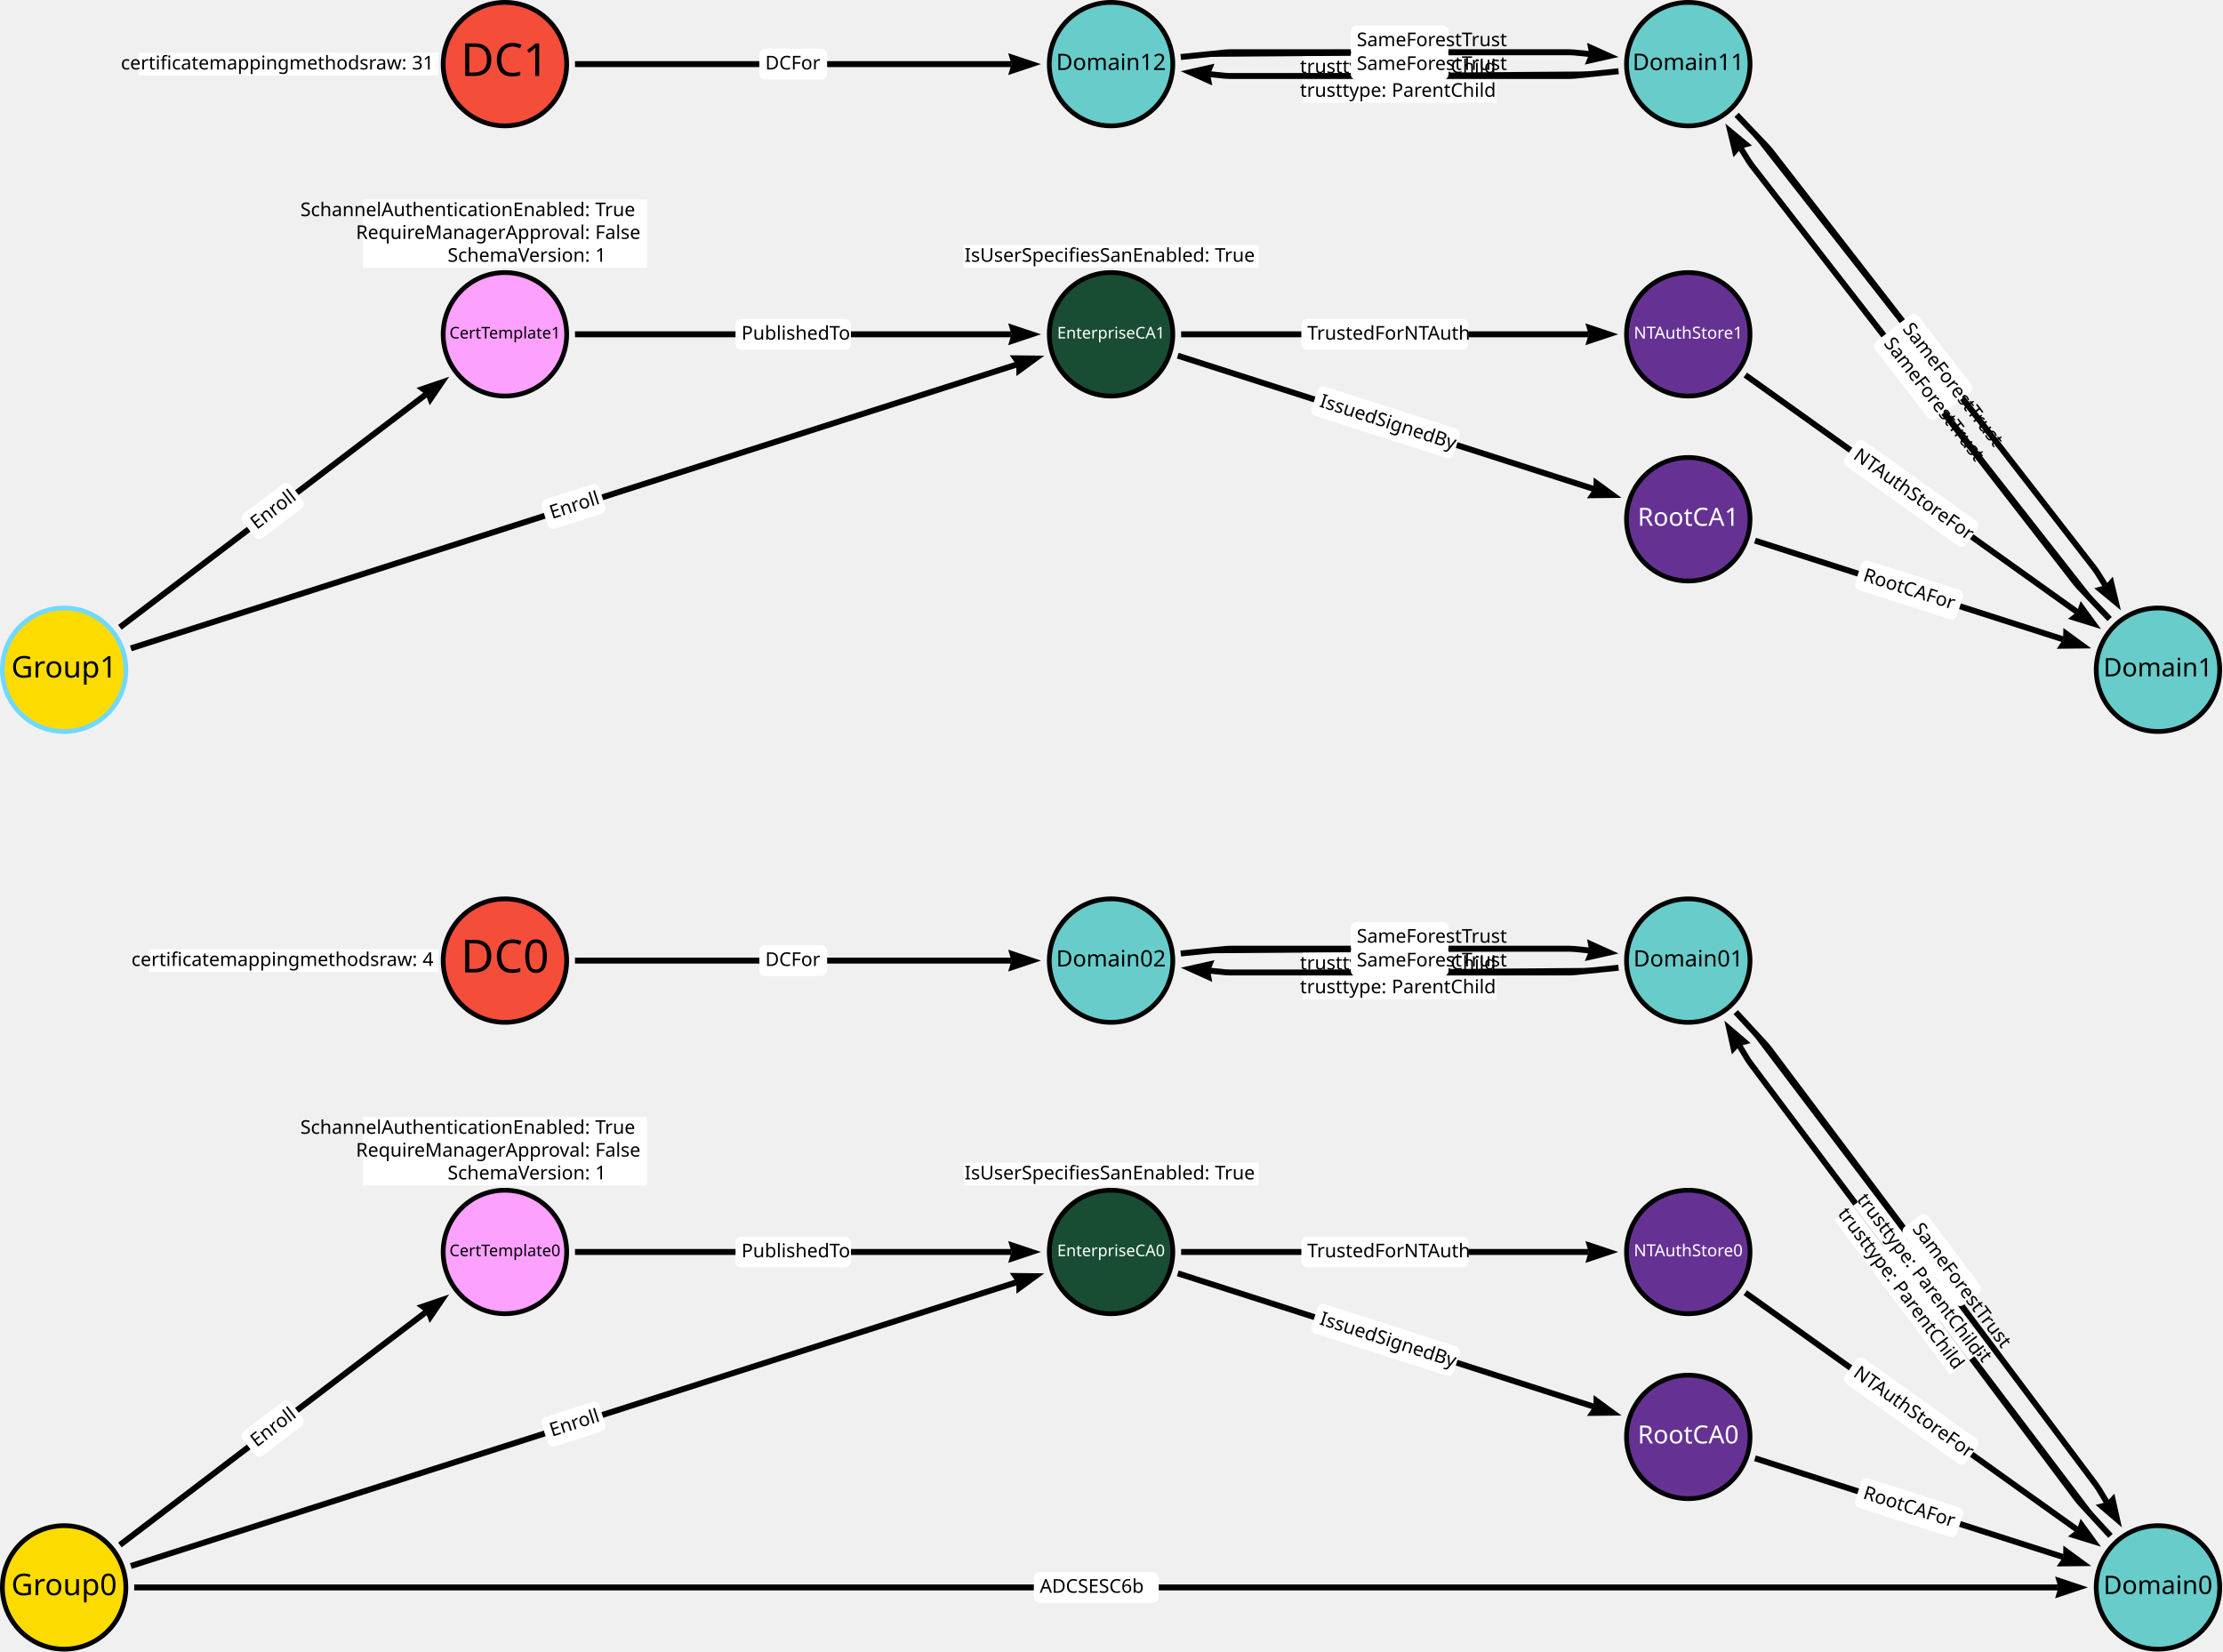
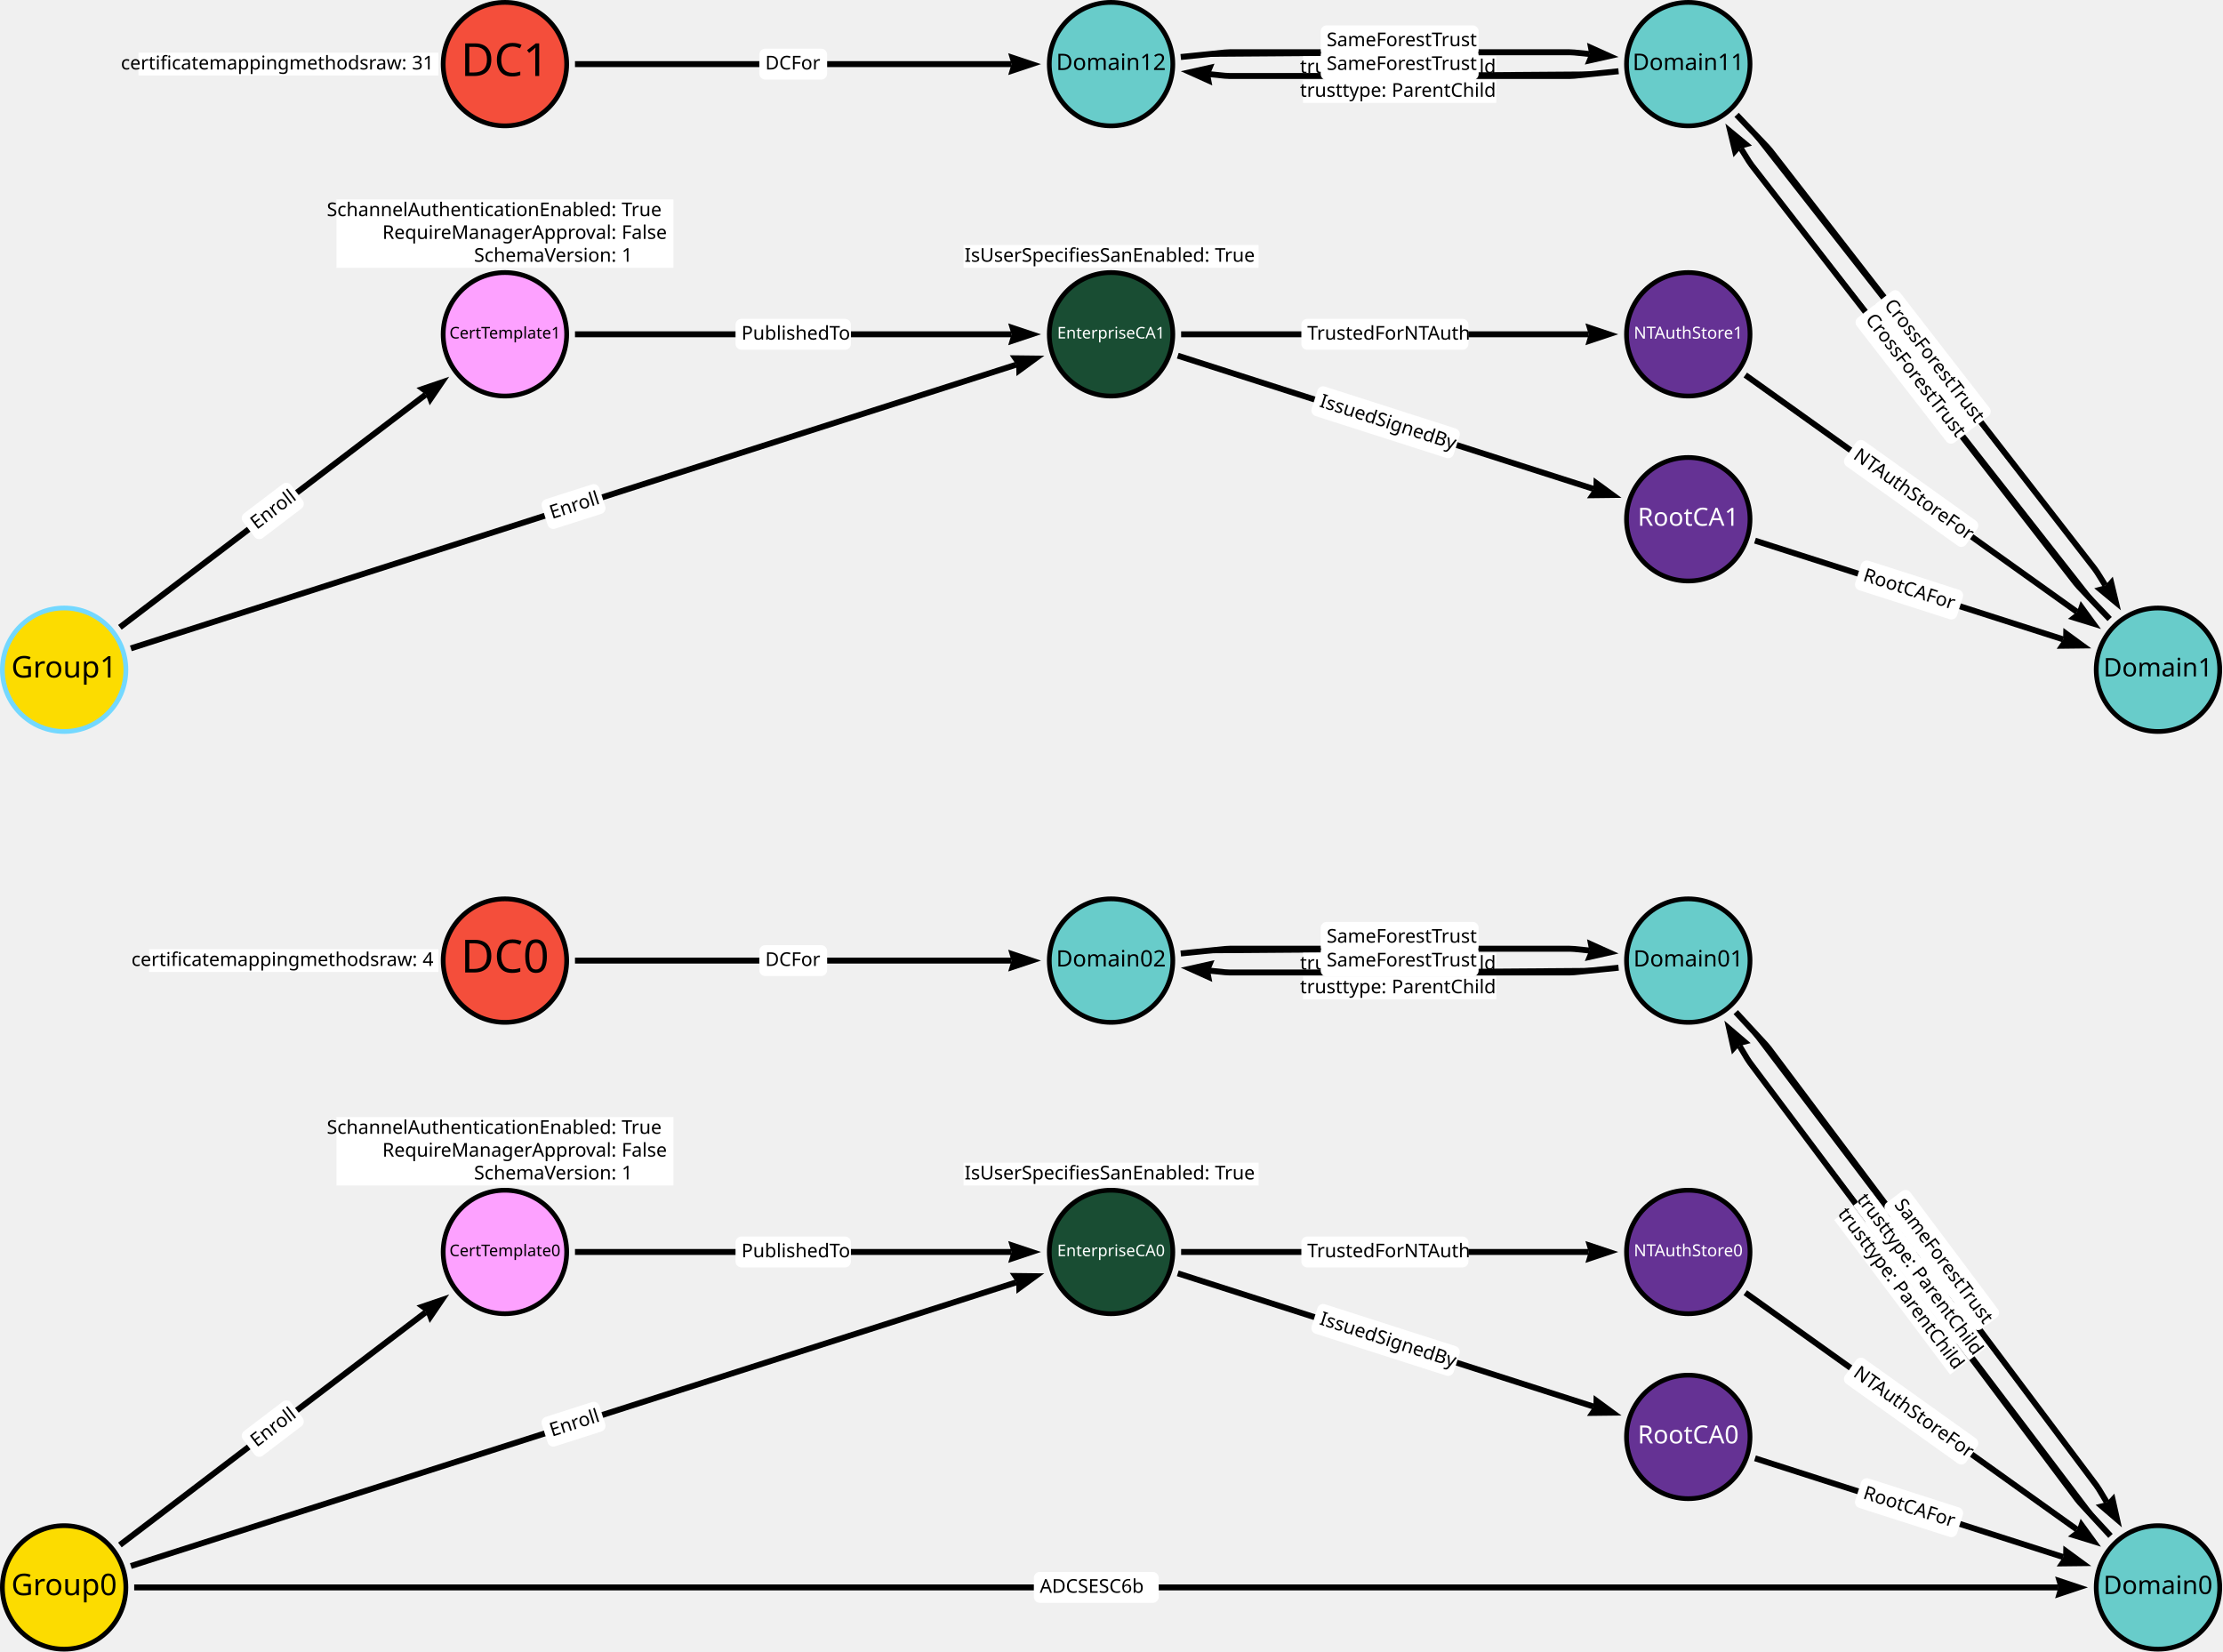
<svg xmlns="http://www.w3.org/2000/svg" width="1872" height="1391" viewBox="0 0 1872 1391">
  <defs>
    <style type="text/css" />
  </defs>
-   <g transform="translate(812.9037 -312.7982) scale(1)">
-     <g class="relationship">
-       <g transform="translate(608.7977 1522.927) rotate(17.76733)" stroke-width="5" stroke="#000000">
+   <g transform="translate(-21 4) scale(1)">
+     <g class="relationship">
+       <g transform="translate(1442.701 1206.128) rotate(17.76733)" stroke-width="5" stroke="#000000">
        <path d="M 59 0 L 331.5 0" />
        <polygon points="-24.862,0 -27.625,9.208 0,0 -27.625,-9.208" fill="#000000" transform="translate(356.362 0) rotate(0)" stroke="none" />
      </g>
-       <g transform="translate(794.7349 1582.507) rotate(17.76733) translate(0 -13)">
+       <g transform="translate(1628.639 1265.709) rotate(17.76733) translate(0 -13)">
        <g transform="translate(0 0)">
          <g transform="translate(-45.01172 0)" fill="#ffffff" stroke="#000000" stroke-width="0">
            <rect x="0" y="0" width="90.023" height="26" rx="5" ry="5" stroke="none" />
            <text xml:space="preserve" x="5" y="17.5" stroke="none" text-anchor="left" font-family="sans-serif" font-size="16" font-weight="normal" fill="#000000">RootCAFor</text>
          </g>
        </g>
      </g>
    </g>
    <g class="relationship">
-       <g transform="translate(608.7977 1367.17) rotate(35.53466)" stroke-width="5" stroke="#000000">
+       <g transform="translate(1442.701 1050.372) rotate(35.53466)" stroke-width="5" stroke="#000000">
        <path d="M 59 0 L 402.213 0" />
        <polygon points="-24.862,0 -27.625,9.208 0,0 -27.625,-9.208" fill="#000000" transform="translate(427.0754 0) rotate(0)" stroke="none" />
      </g>
-       <g transform="translate(796.4571 1501.198) rotate(35.53466) translate(0 -13)">
+       <g transform="translate(1630.361 1184.4) rotate(35.53466) translate(0 -13)">
        <g transform="translate(0 0)">
          <g transform="translate(-62.64844 0)" fill="#ffffff" stroke="#000000" stroke-width="0">
            <rect x="0" y="0" width="125.297" height="26" rx="5" ry="5" stroke="none" />
            <text xml:space="preserve" x="5" y="17.5" stroke="none" text-anchor="left" font-family="sans-serif" font-size="16" font-weight="normal" fill="#000000">NTAuthStoreFor</text>
          </g>
        </g>
      </g>
    </g>
    <g class="relationship">
-       <g transform="translate(-387.6982 1367.17) rotate(0)" stroke-width="5" stroke="#000000">
+       <g transform="translate(446.2054 1050.372) rotate(0)" stroke-width="5" stroke="#000000">
        <path d="M 59 0 L 426.558 0" />
        <polygon points="-24.862,0 -27.625,9.208 0,0 -27.625,-9.208" fill="#000000" transform="translate(451.4206 0) rotate(0)" stroke="none" />
      </g>
-       <g transform="translate(-144.919 1367.17) rotate(0) translate(0 -13)">
+       <g transform="translate(688.9847 1050.372) rotate(0) translate(0 -13)">
        <g transform="translate(0 0)">
          <g transform="translate(-48.58594 0)" fill="#ffffff" stroke="#000000" stroke-width="0">
            <rect x="0" y="0" width="97.172" height="26" rx="5" ry="5" stroke="none" />
            <text xml:space="preserve" x="5" y="17.5" stroke="none" text-anchor="left" font-family="sans-serif" font-size="16" font-weight="normal" fill="#000000">PublishedTo</text>
          </g>
        </g>
      </g>
    </g>
    <g class="relationship">
-       <g transform="translate(122.7224 1367.17) rotate(17.76733)" stroke-width="5" stroke="#000000">
+       <g transform="translate(956.6261 1050.372) rotate(17.76733)" stroke-width="5" stroke="#000000">
        <path d="M 59 0 L 426.558 0" />
        <polygon points="-24.862,0 -27.625,9.208 0,0 -27.625,-9.208" fill="#000000" transform="translate(451.4206 0) rotate(0)" stroke="none" />
      </g>
-       <g transform="translate(353.9219 1441.255) rotate(17.76733) translate(0 -13)">
+       <g transform="translate(1187.826 1124.457) rotate(17.76733) translate(0 -13)">
        <g transform="translate(0 0)">
          <g transform="translate(-62.81641 0)" fill="#ffffff" stroke="#000000" stroke-width="0">
            <rect x="0" y="0" width="125.633" height="26" rx="5" ry="5" stroke="none" />
            <text xml:space="preserve" x="5" y="17.5" stroke="none" text-anchor="left" font-family="sans-serif" font-size="16" font-weight="normal" fill="#000000">IssuedSignedBy</text>
          </g>
        </g>
      </g>
    </g>
    <g class="relationship">
-       <g transform="translate(122.7224 1367.17) rotate(0)" stroke-width="5" stroke="#000000">
+       <g transform="translate(956.6261 1050.372) rotate(0)" stroke-width="5" stroke="#000000">
        <path d="M 59 0 L 402.213 0" />
        <polygon points="-24.862,0 -27.625,9.208 0,0 -27.625,-9.208" fill="#000000" transform="translate(427.0754 0) rotate(0)" stroke="none" />
      </g>
-       <g transform="translate(353.329 1367.17) rotate(0) translate(0 -13)">
+       <g transform="translate(1187.233 1050.372) rotate(0) translate(0 -13)">
        <g transform="translate(0 0)">
          <g transform="translate(-70.35156 0)" fill="#ffffff" stroke="#000000" stroke-width="0">
            <rect x="0" y="0" width="140.703" height="26" rx="5" ry="5" stroke="none" />
            <text xml:space="preserve" x="5" y="17.5" stroke="none" text-anchor="left" font-family="sans-serif" font-size="16" font-weight="normal" fill="#000000">TrustedForNTAuth</text>
          </g>
        </g>
      </g>
    </g>
    <g class="relationship">
-       <g transform="translate(-758.9037 1649.675) rotate(-17.76733)" stroke-width="5" stroke="#000000">
+       <g transform="translate(75 1332.877) rotate(-17.76733)" stroke-width="5" stroke="#000000">
        <path d="M 59 0 L 841.92 0" />
        <polygon points="-24.862,0 -27.625,9.208 0,0 -27.625,-9.208" fill="#000000" transform="translate(866.7826 0) rotate(0)" stroke="none" />
      </g>
-       <g transform="translate(-329.9288 1512.216) rotate(-17.76733) translate(0 -13)">
+       <g transform="translate(503.9749 1195.418) rotate(-17.76733) translate(0 -13)">
        <g transform="translate(0 0)">
          <g transform="translate(-25.45312 0)" fill="#ffffff" stroke="#000000" stroke-width="0">
            <rect x="0" y="0" width="50.906" height="26" rx="5" ry="5" stroke="none" />
            <text xml:space="preserve" x="5" y="17.5" stroke="none" text-anchor="left" font-family="sans-serif" font-size="16" font-weight="normal" fill="#000000">Enroll</text>
          </g>
        </g>
      </g>
    </g>
    <g class="relationship">
-       <g transform="translate(-758.9037 1649.675) rotate(-37.27283)" stroke-width="5" stroke="#000000">
+       <g transform="translate(75 1332.877) rotate(-37.27283)" stroke-width="5" stroke="#000000">
        <path d="M 59 0 L 382.617 0" />
        <polygon points="-24.862,0 -27.625,9.208 0,0 -27.625,-9.208" fill="#000000" transform="translate(407.4787 0) rotate(0)" stroke="none" />
      </g>
-       <g transform="translate(-583.1931 1515.951) rotate(-37.27283) translate(0 -13)">
+       <g transform="translate(250.7106 1199.153) rotate(-37.27283) translate(0 -13)">
        <g transform="translate(0 0)">
          <g transform="translate(-25.45312 0)" fill="#ffffff" stroke="#000000" stroke-width="0">
            <rect x="0" y="0" width="50.906" height="26" rx="5" ry="5" stroke="none" />
            <text xml:space="preserve" x="5" y="17.5" stroke="none" text-anchor="left" font-family="sans-serif" font-size="16" font-weight="normal" fill="#000000">Enroll</text>
          </g>
        </g>
      </g>
    </g>
    <g class="relationship">
-       <g transform="translate(608.7977 750.0905) rotate(17.76733)" stroke-width="5" stroke="#000000">
+       <g transform="translate(1442.701 433.2922) rotate(17.76733)" stroke-width="5" stroke="#000000">
        <path d="M 59 0 L 331.5 0" />
        <polygon points="-24.862,0 -27.625,9.208 0,0 -27.625,-9.208" fill="#000000" transform="translate(356.362 0) rotate(0)" stroke="none" />
      </g>
-       <g transform="translate(794.7349 809.6715) rotate(17.76733) translate(0 -13)">
+       <g transform="translate(1628.639 492.8732) rotate(17.76733) translate(0 -13)">
        <g transform="translate(0 0)">
          <g transform="translate(-45.01172 0)" fill="#ffffff" stroke="#000000" stroke-width="0">
            <rect x="0" y="0" width="90.023" height="26" rx="5" ry="5" stroke="none" />
            <text xml:space="preserve" x="5" y="17.5" stroke="none" text-anchor="left" font-family="sans-serif" font-size="16" font-weight="normal" fill="#000000">RootCAFor</text>
          </g>
        </g>
      </g>
    </g>
    <g class="relationship">
-       <g transform="translate(608.7977 594.3345) rotate(35.53466)" stroke-width="5" stroke="#000000">
+       <g transform="translate(1442.701 277.5362) rotate(35.53466)" stroke-width="5" stroke="#000000">
        <path d="M 59 0 L 402.213 0" />
        <polygon points="-24.862,0 -27.625,9.208 0,0 -27.625,-9.208" fill="#000000" transform="translate(427.0754 0) rotate(0)" stroke="none" />
      </g>
-       <g transform="translate(796.4571 728.3619) rotate(35.53466) translate(0 -13)">
+       <g transform="translate(1630.361 411.5637) rotate(35.53466) translate(0 -13)">
        <g transform="translate(0 0)">
          <g transform="translate(-62.64844 0)" fill="#ffffff" stroke="#000000" stroke-width="0">
            <rect x="0" y="0" width="125.297" height="26" rx="5" ry="5" stroke="none" />
            <text xml:space="preserve" x="5" y="17.5" stroke="none" text-anchor="left" font-family="sans-serif" font-size="16" font-weight="normal" fill="#000000">NTAuthStoreFor</text>
          </g>
        </g>
      </g>
    </g>
    <g class="relationship">
-       <g transform="translate(-387.6982 594.3345) rotate(0)" stroke-width="5" stroke="#000000">
+       <g transform="translate(446.2054 277.5362) rotate(0)" stroke-width="5" stroke="#000000">
        <path d="M 59 0 L 426.558 0" />
        <polygon points="-24.862,0 -27.625,9.208 0,0 -27.625,-9.208" fill="#000000" transform="translate(451.4206 0) rotate(0)" stroke="none" />
      </g>
-       <g transform="translate(-144.919 594.3345) rotate(0) translate(0 -13)">
+       <g transform="translate(688.9847 277.5362) rotate(0) translate(0 -13)">
        <g transform="translate(0 0)">
          <g transform="translate(-48.58594 0)" fill="#ffffff" stroke="#000000" stroke-width="0">
            <rect x="0" y="0" width="97.172" height="26" rx="5" ry="5" stroke="none" />
            <text xml:space="preserve" x="5" y="17.5" stroke="none" text-anchor="left" font-family="sans-serif" font-size="16" font-weight="normal" fill="#000000">PublishedTo</text>
          </g>
        </g>
      </g>
    </g>
    <g class="relationship">
-       <g transform="translate(122.7224 594.3345) rotate(17.76733)" stroke-width="5" stroke="#000000">
+       <g transform="translate(956.6261 277.5362) rotate(17.76733)" stroke-width="5" stroke="#000000">
        <path d="M 59 0 L 426.558 0" />
        <polygon points="-24.862,0 -27.625,9.208 0,0 -27.625,-9.208" fill="#000000" transform="translate(451.4206 0) rotate(0)" stroke="none" />
      </g>
-       <g transform="translate(353.9219 668.4191) rotate(17.76733) translate(0 -13)">
+       <g transform="translate(1187.826 351.6209) rotate(17.76733) translate(0 -13)">
        <g transform="translate(0 0)">
          <g transform="translate(-62.81641 0)" fill="#ffffff" stroke="#000000" stroke-width="0">
            <rect x="0" y="0" width="125.633" height="26" rx="5" ry="5" stroke="none" />
            <text xml:space="preserve" x="5" y="17.5" stroke="none" text-anchor="left" font-family="sans-serif" font-size="16" font-weight="normal" fill="#000000">IssuedSignedBy</text>
          </g>
        </g>
      </g>
    </g>
    <g class="relationship">
-       <g transform="translate(122.7224 594.3345) rotate(0)" stroke-width="5" stroke="#000000">
+       <g transform="translate(956.6261 277.5362) rotate(0)" stroke-width="5" stroke="#000000">
        <path d="M 59 0 L 402.213 0" />
        <polygon points="-24.862,0 -27.625,9.208 0,0 -27.625,-9.208" fill="#000000" transform="translate(427.0754 0) rotate(0)" stroke="none" />
      </g>
-       <g transform="translate(353.329 594.3345) rotate(0) translate(0 -13)">
+       <g transform="translate(1187.233 277.5362) rotate(0) translate(0 -13)">
        <g transform="translate(0 0)">
          <g transform="translate(-70.35156 0)" fill="#ffffff" stroke="#000000" stroke-width="0">
            <rect x="0" y="0" width="140.703" height="26" rx="5" ry="5" stroke="none" />
            <text xml:space="preserve" x="5" y="17.5" stroke="none" text-anchor="left" font-family="sans-serif" font-size="16" font-weight="normal" fill="#000000">TrustedForNTAuth</text>
          </g>
        </g>
      </g>
    </g>
    <g class="relationship">
-       <g transform="translate(-758.9037 876.8392) rotate(-17.76733)" stroke-width="5" stroke="#000000">
+       <g transform="translate(75 560.0409) rotate(-17.76733)" stroke-width="5" stroke="#000000">
        <path d="M 59 0 L 841.92 0" />
        <polygon points="-24.862,0 -27.625,9.208 0,0 -27.625,-9.208" fill="#000000" transform="translate(866.7826 0) rotate(0)" stroke="none" />
      </g>
-       <g transform="translate(-329.9288 739.3802) rotate(-17.76733) translate(0 -13)">
+       <g transform="translate(503.9749 422.5819) rotate(-17.76733) translate(0 -13)">
        <g transform="translate(0 0)">
          <g transform="translate(-25.45312 0)" fill="#ffffff" stroke="#000000" stroke-width="0">
            <rect x="0" y="0" width="50.906" height="26" rx="5" ry="5" stroke="none" />
            <text xml:space="preserve" x="5" y="17.5" stroke="none" text-anchor="left" font-family="sans-serif" font-size="16" font-weight="normal" fill="#000000">Enroll</text>
          </g>
        </g>
      </g>
    </g>
    <g class="relationship">
-       <g transform="translate(-758.9037 876.8392) rotate(-37.27283)" stroke-width="5" stroke="#000000">
+       <g transform="translate(75 560.0409) rotate(-37.27283)" stroke-width="5" stroke="#000000">
        <path d="M 59 0 L 382.617 0" />
        <polygon points="-24.862,0 -27.625,9.208 0,0 -27.625,-9.208" fill="#000000" transform="translate(407.4787 0) rotate(0)" stroke="none" />
      </g>
-       <g transform="translate(-583.1931 743.1152) rotate(-37.27283) translate(0 -13)">
+       <g transform="translate(250.7106 426.317) rotate(-37.27283) translate(0 -13)">
        <g transform="translate(0 0)">
          <g transform="translate(-25.45312 0)" fill="#ffffff" stroke="#000000" stroke-width="0">
            <rect x="0" y="0" width="50.906" height="26" rx="5" ry="5" stroke="none" />
            <text xml:space="preserve" x="5" y="17.5" stroke="none" text-anchor="left" font-family="sans-serif" font-size="16" font-weight="normal" fill="#000000">Enroll</text>
          </g>
        </g>
      </g>
    </g>
    <g class="relationship">
-       <g transform="translate(1004.348 1649.675) rotate(-126.8447)" stroke-width="5" stroke="#000000">
+       <g transform="translate(1838.252 1332.877) rotate(-126.8447)" stroke-width="5" stroke="#000000">
        <path d="M 58.695 -5.99 L 95.969 -9.793 A 40 40 0 0 1 100.03 -10 L 329.819 -10 L 559.609 -10 A 40 40 0 0 1 563.67 -9.793 L 576.21 -8.514 L 576.21 -8.514" />
        <polygon points="-24.862,0 -27.625,9.208 0,0 -27.625,-9.208" fill="#000000" transform="translate(659.6387 0) rotate(5.826689) translate(-59 0)" stroke="none" />
      </g>
-       <g transform="translate(798.5704 1391.729) rotate(53.15534) translate(0 -22.6)">
-         <g transform="translate(0 0)">
-           <g transform="translate(-41.16016 0)" fill="#ffffff" stroke="#000000" stroke-width="0">
-             <rect x="0" y="0" width="82.32" height="26" rx="5" ry="5" stroke="none" />
+       <g transform="translate(1632.474 1074.931) rotate(53.15534) translate(0 -22.6)">
+         <g transform="translate(0 0)">
+           <g transform="translate(-66.49609 0)" fill="#ffffff" stroke="#000000" stroke-width="0">
+             <rect x="0" y="0" width="132.992" height="26" rx="5" ry="5" stroke="none" />
            <text xml:space="preserve" x="5" y="17.5" stroke="none" text-anchor="left" font-family="sans-serif" font-size="16" font-weight="normal" fill="#000000">SameForestTrust</text>
          </g>
        </g>
        <g transform="translate(0 26)">
          <g transform="translate(-81.37109 0)" fill="white">
            <rect x="0" y="0" width="162.742" height="19.2" rx="0" ry="0" stroke="none" />
            <g font-family="sans-serif" font-size="16" font-weight="normal" fill="#000000" text-anchor="end">
              <text xml:space="preserve" x="70.25" y="14.1" stroke="none">trusttype:</text>
              <text xml:space="preserve" x="74.695" y="14.1" stroke="none" text-anchor="start">ParentChild</text>
            </g>
          </g>
        </g>
      </g>
    </g>
    <g class="relationship">
-       <g transform="translate(608.7977 1121.79) rotate(53.15534)" stroke-width="5" stroke="#000000">
+       <g transform="translate(1442.701 804.9917) rotate(53.15534)" stroke-width="5" stroke="#000000">
        <path d="M 58.695 -5.99 L 95.969 -9.793 A 40 40 0 0 1 100.03 -10 L 329.819 -10 L 559.609 -10 A 40 40 0 0 1 563.67 -9.793 L 576.21 -8.514 L 576.21 -8.514" />
        <polygon points="-24.862,0 -27.625,9.208 0,0 -27.625,-9.208" fill="#000000" transform="translate(659.6387 0) rotate(5.826689) translate(-59 0)" stroke="none" />
      </g>
-       <g transform="translate(814.5757 1379.736) rotate(53.15534) translate(0 -22.6)">
-         <g transform="translate(0 0)">
-           <g transform="translate(-41.16016 0)" fill="#ffffff" stroke="#000000" stroke-width="0">
-             <rect x="0" y="0" width="82.32" height="26" rx="5" ry="5" stroke="none" />
+       <g transform="translate(1648.479 1062.938) rotate(53.15534) translate(0 -22.6)">
+         <g transform="translate(0 0)">
+           <g transform="translate(-66.49609 0)" fill="#ffffff" stroke="#000000" stroke-width="0">
+             <rect x="0" y="0" width="132.992" height="26" rx="5" ry="5" stroke="none" />
            <text xml:space="preserve" x="5" y="17.5" stroke="none" text-anchor="left" font-family="sans-serif" font-size="16" font-weight="normal" fill="#000000">SameForestTrust</text>
          </g>
        </g>
        <g transform="translate(0 26)">
          <g transform="translate(-81.37109 0)" fill="white">
            <rect x="0" y="0" width="162.742" height="19.2" rx="0" ry="0" stroke="none" />
            <g font-family="sans-serif" font-size="16" font-weight="normal" fill="#000000" text-anchor="end">
              <text xml:space="preserve" x="70.25" y="14.1" stroke="none">trusttype:</text>
              <text xml:space="preserve" x="74.695" y="14.1" stroke="none" text-anchor="start">ParentChild</text>
            </g>
          </g>
        </g>
      </g>
    </g>
    <g class="relationship">
-       <g transform="translate(122.7224 1121.79) rotate(0)" stroke-width="5" stroke="#000000">
+       <g transform="translate(956.6261 804.9917) rotate(0)" stroke-width="5" stroke="#000000">
        <path d="M 58.695 -5.99 L 95.969 -9.793 A 40 40 0 0 1 100.03 -10 L 243.038 -10 L 386.046 -10 A 40 40 0 0 1 390.106 -9.793 L 402.646 -8.514 L 402.646 -8.514" />
        <polygon points="-24.862,0 -27.625,9.208 0,0 -27.625,-9.208" fill="#000000" transform="translate(486.0754 0) rotate(5.826689) translate(-59 0)" stroke="none" />
      </g>
-       <g transform="translate(365.7601 1111.79) rotate(0) translate(0 -22.6)">
-         <g transform="translate(0 0)">
-           <g transform="translate(-41.16016 0)" fill="#ffffff" stroke="#000000" stroke-width="0">
-             <rect x="0" y="0" width="82.32" height="26" rx="5" ry="5" stroke="none" />
+       <g transform="translate(1199.664 794.9917) rotate(0) translate(0 -22.6)">
+         <g transform="translate(0 0)">
+           <g transform="translate(-66.49609 0)" fill="#ffffff" stroke="#000000" stroke-width="0">
+             <rect x="0" y="0" width="132.992" height="26" rx="5" ry="5" stroke="none" />
            <text xml:space="preserve" x="5" y="17.5" stroke="none" text-anchor="left" font-family="sans-serif" font-size="16" font-weight="normal" fill="#000000">SameForestTrust</text>
          </g>
        </g>
        <g transform="translate(0 26)">
          <g transform="translate(-81.37109 0)" fill="white">
            <rect x="0" y="0" width="162.742" height="19.2" rx="0" ry="0" stroke="none" />
            <g font-family="sans-serif" font-size="16" font-weight="normal" fill="#000000" text-anchor="end">
              <text xml:space="preserve" x="70.25" y="14.1" stroke="none">trusttype:</text>
              <text xml:space="preserve" x="74.695" y="14.1" stroke="none" text-anchor="start">ParentChild</text>
            </g>
          </g>
        </g>
      </g>
    </g>
    <g class="relationship">
-       <g transform="translate(608.7977 1121.79) rotate(180)" stroke-width="5" stroke="#000000">
+       <g transform="translate(1442.701 804.9917) rotate(180)" stroke-width="5" stroke="#000000">
        <path d="M 58.695 -5.99 L 95.969 -9.793 A 40 40 0 0 1 100.03 -10 L 243.038 -10 L 386.046 -10 A 40 40 0 0 1 390.106 -9.793 L 402.646 -8.514 L 402.646 -8.514" />
        <polygon points="-24.862,0 -27.625,9.208 0,0 -27.625,-9.208" fill="#000000" transform="translate(486.0754 0) rotate(5.826689) translate(-59 0)" stroke="none" />
      </g>
-       <g transform="translate(365.7601 1131.79) rotate(360) translate(0 -22.6)">
-         <g transform="translate(0 0)">
-           <g transform="translate(-41.16016 0)" fill="#ffffff" stroke="#000000" stroke-width="0">
-             <rect x="0" y="0" width="82.32" height="26" rx="5" ry="5" stroke="none" />
+       <g transform="translate(1199.664 814.9917) rotate(360) translate(0 -22.6)">
+         <g transform="translate(0 0)">
+           <g transform="translate(-66.49609 0)" fill="#ffffff" stroke="#000000" stroke-width="0">
+             <rect x="0" y="0" width="132.992" height="26" rx="5" ry="5" stroke="none" />
            <text xml:space="preserve" x="5" y="17.5" stroke="none" text-anchor="left" font-family="sans-serif" font-size="16" font-weight="normal" fill="#000000">SameForestTrust</text>
          </g>
        </g>
        <g transform="translate(0 26)">
          <g transform="translate(-81.37109 0)" fill="white">
            <rect x="0" y="0" width="162.742" height="19.2" rx="0" ry="0" stroke="none" />
            <g font-family="sans-serif" font-size="16" font-weight="normal" fill="#000000" text-anchor="end">
              <text xml:space="preserve" x="70.25" y="14.1" stroke="none">trusttype:</text>
              <text xml:space="preserve" x="74.695" y="14.1" stroke="none" text-anchor="start">ParentChild</text>
            </g>
          </g>
        </g>
      </g>
    </g>
    <g class="relationship">
-       <g transform="translate(-387.6982 1121.79) rotate(0)" stroke-width="5" stroke="#000000">
+       <g transform="translate(446.2054 804.9917) rotate(0)" stroke-width="5" stroke="#000000">
        <path d="M 59 0 L 426.558 0" />
        <polygon points="-24.862,0 -27.625,9.208 0,0 -27.625,-9.208" fill="#000000" transform="translate(451.4206 0) rotate(0)" stroke="none" />
      </g>
-       <g transform="translate(-144.919 1121.79) rotate(0) translate(0 -13)">
+       <g transform="translate(688.9847 804.9917) rotate(0) translate(0 -13)">
        <g transform="translate(0 0)">
          <g transform="translate(-28.55469 0)" fill="#ffffff" stroke="#000000" stroke-width="0">
            <rect x="0" y="0" width="57.109" height="26" rx="5" ry="5" stroke="none" />
            <text xml:space="preserve" x="5" y="17.5" stroke="none" text-anchor="left" font-family="sans-serif" font-size="16" font-weight="normal" fill="#000000">DCFor</text>
          </g>
        </g>
      </g>
    </g>
    <g class="relationship">
-       <g transform="translate(122.7224 366.7982) rotate(0)" stroke-width="5" stroke="#000000">
+       <g transform="translate(956.6261 50) rotate(0)" stroke-width="5" stroke="#000000">
        <path d="M 58.695 -5.99 L 95.969 -9.793 A 40 40 0 0 1 100.03 -10 L 243.038 -10 L 386.046 -10 A 40 40 0 0 1 390.106 -9.793 L 402.646 -8.514 L 402.646 -8.514" />
        <polygon points="-24.862,0 -27.625,9.208 0,0 -27.625,-9.208" fill="#000000" transform="translate(486.0754 0) rotate(5.826689) translate(-59 0)" stroke="none" />
      </g>
-       <g transform="translate(365.7601 356.7982) rotate(0) translate(0 -22.6)">
-         <g transform="translate(0 0)">
-           <g transform="translate(-41.16016 0)" fill="#ffffff" stroke="#000000" stroke-width="0">
-             <rect x="0" y="0" width="82.32" height="26" rx="5" ry="5" stroke="none" />
+       <g transform="translate(1199.664 40) rotate(0) translate(0 -22.6)">
+         <g transform="translate(0 0)">
+           <g transform="translate(-66.49609 0)" fill="#ffffff" stroke="#000000" stroke-width="0">
+             <rect x="0" y="0" width="132.992" height="26" rx="5" ry="5" stroke="none" />
            <text xml:space="preserve" x="5" y="17.5" stroke="none" text-anchor="left" font-family="sans-serif" font-size="16" font-weight="normal" fill="#000000">SameForestTrust</text>
          </g>
        </g>
        <g transform="translate(0 26)">
          <g transform="translate(-81.37109 0)" fill="white">
            <rect x="0" y="0" width="162.742" height="19.2" rx="0" ry="0" stroke="none" />
            <g font-family="sans-serif" font-size="16" font-weight="normal" fill="#000000" text-anchor="end">
              <text xml:space="preserve" x="70.25" y="14.1" stroke="none">trusttype:</text>
              <text xml:space="preserve" x="74.695" y="14.1" stroke="none" text-anchor="start">ParentChild</text>
            </g>
          </g>
        </g>
      </g>
    </g>
    <g class="relationship">
-       <g transform="translate(608.7977 366.7982) rotate(180)" stroke-width="5" stroke="#000000">
+       <g transform="translate(1442.701 50) rotate(180)" stroke-width="5" stroke="#000000">
        <path d="M 58.695 -5.99 L 95.969 -9.793 A 40 40 0 0 1 100.03 -10 L 243.038 -10 L 386.046 -10 A 40 40 0 0 1 390.106 -9.793 L 402.646 -8.514 L 402.646 -8.514" />
        <polygon points="-24.862,0 -27.625,9.208 0,0 -27.625,-9.208" fill="#000000" transform="translate(486.0754 0) rotate(5.826689) translate(-59 0)" stroke="none" />
      </g>
-       <g transform="translate(365.7601 376.7982) rotate(360) translate(0 -22.6)">
-         <g transform="translate(0 0)">
-           <g transform="translate(-41.16016 0)" fill="#ffffff" stroke="#000000" stroke-width="0">
-             <rect x="0" y="0" width="82.32" height="26" rx="5" ry="5" stroke="none" />
+       <g transform="translate(1199.664 60) rotate(360) translate(0 -22.6)">
+         <g transform="translate(0 0)">
+           <g transform="translate(-66.49609 0)" fill="#ffffff" stroke="#000000" stroke-width="0">
+             <rect x="0" y="0" width="132.992" height="26" rx="5" ry="5" stroke="none" />
            <text xml:space="preserve" x="5" y="17.5" stroke="none" text-anchor="left" font-family="sans-serif" font-size="16" font-weight="normal" fill="#000000">SameForestTrust</text>
          </g>
        </g>
        <g transform="translate(0 26)">
          <g transform="translate(-81.37109 0)" fill="white">
            <rect x="0" y="0" width="162.742" height="19.2" rx="0" ry="0" stroke="none" />
            <g font-family="sans-serif" font-size="16" font-weight="normal" fill="#000000" text-anchor="end">
              <text xml:space="preserve" x="70.25" y="14.1" stroke="none">trusttype:</text>
              <text xml:space="preserve" x="74.695" y="14.1" stroke="none" text-anchor="start">ParentChild</text>
            </g>
          </g>
        </g>
      </g>
    </g>
    <g class="relationship">
-       <g transform="translate(-387.6982 366.7982) rotate(0)" stroke-width="5" stroke="#000000">
+       <g transform="translate(446.2054 50) rotate(0)" stroke-width="5" stroke="#000000">
        <path d="M 59 0 L 426.558 0" />
        <polygon points="-24.862,0 -27.625,9.208 0,0 -27.625,-9.208" fill="#000000" transform="translate(451.4206 0) rotate(0)" stroke="none" />
      </g>
-       <g transform="translate(-144.919 366.7982) rotate(0) translate(0 -13)">
+       <g transform="translate(688.9847 50) rotate(0) translate(0 -13)">
        <g transform="translate(0 0)">
          <g transform="translate(-28.55469 0)" fill="#ffffff" stroke="#000000" stroke-width="0">
            <rect x="0" y="0" width="57.109" height="26" rx="5" ry="5" stroke="none" />
            <text xml:space="preserve" x="5" y="17.5" stroke="none" text-anchor="left" font-family="sans-serif" font-size="16" font-weight="normal" fill="#000000">DCFor</text>
          </g>
        </g>
      </g>
    </g>
    <g class="relationship">
-       <g transform="translate(608.7977 366.7982) rotate(52.20544)" stroke-width="5" stroke="#000000">
+       <g transform="translate(1442.701 50) rotate(52.20544)" stroke-width="5" stroke="#000000">
        <path d="M 58.695 -5.99 L 95.969 -9.793 A 40 40 0 0 1 100.03 -10 L 322.724 -10 L 545.417 -10 A 40 40 0 0 1 549.478 -9.793 L 562.018 -8.514 L 562.018 -8.514" />
        <polygon points="-24.862,0 -27.625,9.208 0,0 -27.625,-9.208" fill="#000000" transform="translate(645.4472 0) rotate(5.826689) translate(-59 0)" stroke="none" />
      </g>
-       <g transform="translate(814.4752 615.6904) rotate(52.20544) translate(0 -13)">
-         <g transform="translate(0 0)">
-           <g transform="translate(-41.16016 0)" fill="#ffffff" stroke="#000000" stroke-width="0">
-             <rect x="0" y="0" width="82.32" height="26" rx="5" ry="5" stroke="none" />
-             <text xml:space="preserve" x="5" y="17.5" stroke="none" text-anchor="left" font-family="sans-serif" font-size="16" font-weight="normal" fill="#000000">SameForestTrust</text>
-           </g>
-         </g>
-       </g>
-     </g>
-     <g class="relationship">
-       <g transform="translate(1004.348 876.8392) rotate(-127.7946)" stroke-width="5" stroke="#000000">
+       <g transform="translate(1648.379 298.8921) rotate(52.20544) translate(0 -13)">
+         <g transform="translate(0 0)">
+           <g transform="translate(-66.48828 0)" fill="#ffffff" stroke="#000000" stroke-width="0">
+             <rect x="0" y="0" width="132.977" height="26" rx="5" ry="5" stroke="none" />
+             <text xml:space="preserve" x="5" y="17.5" stroke="none" text-anchor="left" font-family="sans-serif" font-size="16" font-weight="normal" fill="#000000">CrossForestTrust</text>
+           </g>
+         </g>
+       </g>
+     </g>
+     <g class="relationship">
+       <g transform="translate(1838.252 560.0409) rotate(-127.7946)" stroke-width="5" stroke="#000000">
        <path d="M 58.695 -5.99 L 95.969 -9.793 A 40 40 0 0 1 100.03 -10 L 322.724 -10 L 545.417 -10 A 40 40 0 0 1 549.478 -9.793 L 562.018 -8.514 L 562.018 -8.514" />
        <polygon points="-24.862,0 -27.625,9.208 0,0 -27.625,-9.208" fill="#000000" transform="translate(645.4472 0) rotate(5.826689) translate(-59 0)" stroke="none" />
      </g>
-       <g transform="translate(798.671 627.947) rotate(52.20544) translate(0 -13)">
-         <g transform="translate(0 0)">
-           <g transform="translate(-41.16016 0)" fill="#ffffff" stroke="#000000" stroke-width="0">
-             <rect x="0" y="0" width="82.32" height="26" rx="5" ry="5" stroke="none" />
-             <text xml:space="preserve" x="5" y="17.5" stroke="none" text-anchor="left" font-family="sans-serif" font-size="16" font-weight="normal" fill="#000000">SameForestTrust</text>
-           </g>
-         </g>
-       </g>
-     </g>
-     <g class="relationship">
-       <g transform="translate(-758.9037 1649.675) rotate(0)" stroke-width="5" stroke="#000000">
+       <g transform="translate(1632.575 311.1488) rotate(52.20544) translate(0 -13)">
+         <g transform="translate(0 0)">
+           <g transform="translate(-66.48828 0)" fill="#ffffff" stroke="#000000" stroke-width="0">
+             <rect x="0" y="0" width="132.977" height="26" rx="5" ry="5" stroke="none" />
+             <text xml:space="preserve" x="5" y="17.5" stroke="none" text-anchor="left" font-family="sans-serif" font-size="16" font-weight="normal" fill="#000000">CrossForestTrust</text>
+           </g>
+         </g>
+       </g>
+     </g>
+     <g class="relationship">
+       <g transform="translate(75 1332.877) rotate(0)" stroke-width="5" stroke="#000000">
        <path d="M 59 0 L 1679.39 0" />
        <polygon points="-24.862,0 -27.625,9.208 0,0 -27.625,-9.208" fill="#000000" transform="translate(1704.252 0) rotate(0)" stroke="none" />
      </g>
-       <g transform="translate(110.2913 1649.675) rotate(0) translate(0 -13)">
+       <g transform="translate(944.195 1332.877) rotate(0) translate(0 -13)">
        <g transform="translate(0 0)">
          <g transform="translate(-52.57422 0)" fill="#ffffff" stroke="#000000" stroke-width="0">
            <rect x="0" y="0" width="105.148" height="26" rx="5" ry="5" stroke="none" />
            <text xml:space="preserve" x="5" y="17.5" stroke="none" text-anchor="left" font-family="sans-serif" font-size="16" font-weight="normal" fill="#000000">ADCSESC6b</text>
          </g>
        </g>
      </g>
    </g>
    <g class="node">
      <g fill="#68ccca" stroke="#000000" stroke-width="4">
-         <circle cx="1004.348" cy="1649.675" r="52" />
-       </g>
-       <g transform="translate(1004.348 1649.675)">
+         <circle cx="1838.252" cy="1332.877" r="52" />
+       </g>
+       <g transform="translate(1838.252 1332.877)">
        <g transform="scale(0.4296881) translate(0 0)">
          <g transform="translate(0 0)">
            <g font-family="sans-serif" font-size="50" font-weight="normal" fill="#000000" text-anchor="middle">
              <text xml:space="preserve" x="0" y="13" stroke="none">Domain0</text>
            </g>
          </g>
        </g>
      </g>
    </g>
    <g class="node">
      <g fill="#653294" stroke="#000000" stroke-width="4">
-         <circle cx="608.798" cy="1367.17" r="52" />
-       </g>
-       <g transform="translate(608.7977 1367.17)">
+         <circle cx="1442.701" cy="1050.372" r="52" />
+       </g>
+       <g transform="translate(1442.701 1050.372)">
        <g transform="scale(0.2812507) translate(0 0)">
          <g transform="translate(0 0)">
            <g font-family="sans-serif" font-size="50" font-weight="normal" fill="#ffffff" text-anchor="middle">
              <text xml:space="preserve" x="0" y="13" stroke="none">NTAuthStore0</text>
            </g>
          </g>
        </g>
      </g>
    </g>
    <g class="node">
      <g fill="#653294" stroke="#000000" stroke-width="4">
-         <circle cx="608.798" cy="1522.927" r="52" />
-       </g>
-       <g transform="translate(608.7977 1522.927)">
+         <circle cx="1442.701" cy="1206.128" r="52" />
+       </g>
+       <g transform="translate(1442.701 1206.128)">
        <g transform="scale(0.4218756) translate(0 0)">
          <g transform="translate(0 0)">
            <g font-family="sans-serif" font-size="50" font-weight="normal" fill="#ffffff" text-anchor="middle">
              <text xml:space="preserve" x="0" y="13" stroke="none">RootCA0</text>
            </g>
          </g>
        </g>
      </g>
    </g>
    <g class="node">
      <g fill="#fda1ff" stroke="#000000" stroke-width="4">
-         <circle cx="-387.698" cy="1367.17" r="52" />
-       </g>
-       <g transform="translate(-387.6982 1367.17)">
+         <circle cx="446.205" cy="1050.372" r="52" />
+       </g>
+       <g transform="translate(446.2054 1050.372)">
        <g transform="scale(0.2714851) translate(0 0)">
          <g transform="translate(0 0)">
            <g font-family="sans-serif" font-size="50" font-weight="normal" fill="#000000" text-anchor="middle">
              <text xml:space="preserve" x="0" y="13" stroke="none">CertTemplate0</text>
            </g>
          </g>
        </g>
        <g transform="translate(3.429011037612589e-15 -113.6)">
          <g transform="translate(0 0)">
-             <g transform="translate(-119.6172 0)" fill="white">
-               <rect x="0" y="0" width="239.234" height="57.6" rx="0" ry="0" stroke="none" />
+             <g transform="translate(-141.875 0)" fill="white">
+               <rect x="0" y="0" width="283.75" height="57.6" rx="0" ry="0" stroke="none" />
              <g font-family="sans-serif" font-size="16" font-weight="normal" fill="#000000" text-anchor="end">
-                 <text xml:space="preserve" x="191.219" y="14.1" stroke="none">SchannelAuthenticationEnabled:</text>
-                 <text xml:space="preserve" x="195.664" y="14.1" stroke="none" text-anchor="start">True</text>
-                 <text xml:space="preserve" x="191.219" y="33.3" stroke="none" text-anchor="end">RequireManagerApproval:</text>
-                 <text xml:space="preserve" x="195.664" y="33.3" stroke="none" text-anchor="start">False</text>
-                 <text xml:space="preserve" x="191.219" y="52.5" stroke="none" text-anchor="end">SchemaVersion:</text>
-                 <text xml:space="preserve" x="195.664" y="52.5" stroke="none" text-anchor="start">1</text>
+                 <text xml:space="preserve" x="235.734" y="14.1" stroke="none">SchannelAuthenticationEnabled:</text>
+                 <text xml:space="preserve" x="240.18" y="14.1" stroke="none" text-anchor="start">True</text>
+                 <text xml:space="preserve" x="235.734" y="33.3" stroke="none" text-anchor="end">RequireManagerApproval:</text>
+                 <text xml:space="preserve" x="240.18" y="33.3" stroke="none" text-anchor="start">False</text>
+                 <text xml:space="preserve" x="235.734" y="52.5" stroke="none" text-anchor="end">SchemaVersion:</text>
+                 <text xml:space="preserve" x="240.18" y="52.5" stroke="none" text-anchor="start">1</text>
              </g>
            </g>
          </g>
        </g>
      </g>
    </g>
    <g class="node">
      <g fill="#f44e3b" stroke="#000000" stroke-width="4">
-         <circle cx="-387.698" cy="1121.79" r="52" />
-       </g>
-       <g transform="translate(-387.6982 1121.79)">
+         <circle cx="446.205" cy="804.992" r="52" />
+       </g>
+       <g transform="translate(446.2054 804.9917)">
        <g transform="scale(0.7695315) translate(0 0)">
          <g transform="translate(0 0)">
            <g font-family="sans-serif" font-size="50" font-weight="normal" fill="#000000" text-anchor="middle">
              <text xml:space="preserve" x="0" y="13" stroke="none">DC0</text>
            </g>
          </g>
        </g>
        <g transform="translate(-56 -9.6)">
          <g transform="translate(0 0)">
            <g transform="translate(-243.6719 0)" fill="white">
              <rect x="0" y="0" width="243.672" height="19.2" rx="0" ry="0" stroke="none" />
              <g font-family="sans-serif" font-size="16" font-weight="normal" fill="#000000" text-anchor="end">
                <text xml:space="preserve" x="225.883" y="14.1" stroke="none">certificatemappingmethodsraw:</text>
                <text xml:space="preserve" x="230.328" y="14.1" stroke="none" text-anchor="start">4</text>
              </g>
            </g>
          </g>
        </g>
      </g>
    </g>
    <g class="node">
      <g fill="#194d33" stroke="#000000" stroke-width="4">
-         <circle cx="122.722" cy="1367.17" r="52" />
-       </g>
-       <g transform="translate(122.7224 1367.17)">
+         <circle cx="956.626" cy="1050.372" r="52" />
+       </g>
+       <g transform="translate(956.6261 1050.372)">
        <g transform="scale(0.2714851) translate(0 0)">
          <g transform="translate(0 0)">
            <g font-family="sans-serif" font-size="50" font-weight="normal" fill="#ffffff" text-anchor="middle">
              <text xml:space="preserve" x="0" y="13" stroke="none">EnterpriseCA0</text>
            </g>
          </g>
        </g>
        <g transform="translate(3.429011037612589e-15 -75.2)">
          <g transform="translate(0 0)">
            <g transform="translate(-124.2109 0)" fill="white">
              <rect x="0" y="0" width="248.422" height="19.2" rx="0" ry="0" stroke="none" />
              <g font-family="sans-serif" font-size="16" font-weight="normal" fill="#000000" text-anchor="end">
                <text xml:space="preserve" x="207.227" y="14.1" stroke="none">IsUserSpecifiesSanEnabled:</text>
                <text xml:space="preserve" x="211.672" y="14.1" stroke="none" text-anchor="start">True</text>
              </g>
            </g>
          </g>
        </g>
      </g>
    </g>
    <g class="node">
      <g fill="#fcdc00" stroke="#000000" stroke-width="4">
-         <circle cx="-758.904" cy="1649.675" r="52" />
-       </g>
-       <g transform="translate(-758.9037 1649.675)">
+         <circle cx="75" cy="1332.877" r="52" />
+       </g>
+       <g transform="translate(75 1332.877)">
        <g transform="scale(0.5039067) translate(0 0)">
          <g transform="translate(0 0)">
            <g font-family="sans-serif" font-size="50" font-weight="normal" fill="#000000" text-anchor="middle">
              <text xml:space="preserve" x="0" y="13" stroke="none">Group0</text>
            </g>
          </g>
        </g>
      </g>
    </g>
    <g class="node">
      <g fill="#68ccca" stroke="#000000" stroke-width="4">
-         <circle cx="1004.348" cy="876.839" r="52" />
-       </g>
-       <g transform="translate(1004.348 876.8392)">
+         <circle cx="1838.252" cy="560.041" r="52" />
+       </g>
+       <g transform="translate(1838.252 560.0409)">
        <g transform="scale(0.4296881) translate(0 0)">
          <g transform="translate(0 0)">
            <g font-family="sans-serif" font-size="50" font-weight="normal" fill="#000000" text-anchor="middle">
              <text xml:space="preserve" x="0" y="13" stroke="none">Domain1</text>
            </g>
          </g>
        </g>
      </g>
    </g>
    <g class="node">
      <g fill="#653294" stroke="#000000" stroke-width="4">
-         <circle cx="608.798" cy="594.334" r="52" />
-       </g>
-       <g transform="translate(608.7977 594.3345)">
+         <circle cx="1442.701" cy="277.536" r="52" />
+       </g>
+       <g transform="translate(1442.701 277.5362)">
        <g transform="scale(0.2812507) translate(0 0)">
          <g transform="translate(0 0)">
            <g font-family="sans-serif" font-size="50" font-weight="normal" fill="#ffffff" text-anchor="middle">
              <text xml:space="preserve" x="0" y="13" stroke="none">NTAuthStore1</text>
            </g>
          </g>
        </g>
      </g>
    </g>
    <g class="node">
      <g fill="#653294" stroke="#000000" stroke-width="4">
-         <circle cx="608.798" cy="750.09" r="52" />
-       </g>
-       <g transform="translate(608.7977 750.0905)">
+         <circle cx="1442.701" cy="433.292" r="52" />
+       </g>
+       <g transform="translate(1442.701 433.2922)">
        <g transform="scale(0.4218756) translate(0 0)">
          <g transform="translate(0 0)">
            <g font-family="sans-serif" font-size="50" font-weight="normal" fill="#ffffff" text-anchor="middle">
              <text xml:space="preserve" x="0" y="13" stroke="none">RootCA1</text>
            </g>
          </g>
        </g>
      </g>
    </g>
    <g class="node">
      <g fill="#fda1ff" stroke="#000000" stroke-width="4">
-         <circle cx="-387.698" cy="594.334" r="52" />
-       </g>
-       <g transform="translate(-387.6982 594.3345)">
+         <circle cx="446.205" cy="277.536" r="52" />
+       </g>
+       <g transform="translate(446.2054 277.5362)">
        <g transform="scale(0.2714851) translate(0 0)">
          <g transform="translate(0 0)">
            <g font-family="sans-serif" font-size="50" font-weight="normal" fill="#000000" text-anchor="middle">
              <text xml:space="preserve" x="0" y="13" stroke="none">CertTemplate1</text>
            </g>
          </g>
        </g>
        <g transform="translate(3.429011037612589e-15 -113.6)">
          <g transform="translate(0 0)">
-             <g transform="translate(-119.6172 0)" fill="white">
-               <rect x="0" y="0" width="239.234" height="57.6" rx="0" ry="0" stroke="none" />
+             <g transform="translate(-141.875 0)" fill="white">
+               <rect x="0" y="0" width="283.75" height="57.6" rx="0" ry="0" stroke="none" />
              <g font-family="sans-serif" font-size="16" font-weight="normal" fill="#000000" text-anchor="end">
-                 <text xml:space="preserve" x="191.219" y="14.1" stroke="none">SchannelAuthenticationEnabled:</text>
-                 <text xml:space="preserve" x="195.664" y="14.1" stroke="none" text-anchor="start">True</text>
-                 <text xml:space="preserve" x="191.219" y="33.3" stroke="none" text-anchor="end">RequireManagerApproval:</text>
-                 <text xml:space="preserve" x="195.664" y="33.3" stroke="none" text-anchor="start">False</text>
-                 <text xml:space="preserve" x="191.219" y="52.5" stroke="none" text-anchor="end">SchemaVersion:</text>
-                 <text xml:space="preserve" x="195.664" y="52.5" stroke="none" text-anchor="start">1</text>
+                 <text xml:space="preserve" x="235.734" y="14.1" stroke="none">SchannelAuthenticationEnabled:</text>
+                 <text xml:space="preserve" x="240.18" y="14.1" stroke="none" text-anchor="start">True</text>
+                 <text xml:space="preserve" x="235.734" y="33.3" stroke="none" text-anchor="end">RequireManagerApproval:</text>
+                 <text xml:space="preserve" x="240.18" y="33.3" stroke="none" text-anchor="start">False</text>
+                 <text xml:space="preserve" x="235.734" y="52.5" stroke="none" text-anchor="end">SchemaVersion:</text>
+                 <text xml:space="preserve" x="240.18" y="52.5" stroke="none" text-anchor="start">1</text>
              </g>
            </g>
          </g>
        </g>
      </g>
    </g>
    <g class="node">
      <g fill="#f44e3b" stroke="#000000" stroke-width="4">
-         <circle cx="-387.698" cy="366.798" r="52" />
-       </g>
-       <g transform="translate(-387.6982 366.7982)">
+         <circle cx="446.205" cy="50" r="52" />
+       </g>
+       <g transform="translate(446.2054 50)">
        <g transform="scale(0.7695315) translate(0 0)">
          <g transform="translate(0 0)">
            <g font-family="sans-serif" font-size="50" font-weight="normal" fill="#000000" text-anchor="middle">
              <text xml:space="preserve" x="0" y="13" stroke="none">DC1</text>
            </g>
          </g>
        </g>
        <g transform="translate(-56 -9.6)">
          <g transform="translate(0 0)">
            <g transform="translate(-252.5703 0)" fill="white">
              <rect x="0" y="0" width="252.57" height="19.2" rx="0" ry="0" stroke="none" />
              <g font-family="sans-serif" font-size="16" font-weight="normal" fill="#000000" text-anchor="end">
                <text xml:space="preserve" x="225.883" y="14.1" stroke="none">certificatemappingmethodsraw:</text>
                <text xml:space="preserve" x="230.328" y="14.1" stroke="none" text-anchor="start">31</text>
              </g>
            </g>
          </g>
        </g>
      </g>
    </g>
    <g class="node">
      <g fill="#194d33" stroke="#000000" stroke-width="4">
-         <circle cx="122.722" cy="594.334" r="52" />
-       </g>
-       <g transform="translate(122.7224 594.3345)">
+         <circle cx="956.626" cy="277.536" r="52" />
+       </g>
+       <g transform="translate(956.6261 277.5362)">
        <g transform="scale(0.2714851) translate(0 0)">
          <g transform="translate(0 0)">
            <g font-family="sans-serif" font-size="50" font-weight="normal" fill="#ffffff" text-anchor="middle">
              <text xml:space="preserve" x="0" y="13" stroke="none">EnterpriseCA1</text>
            </g>
          </g>
        </g>
        <g transform="translate(3.429011037612589e-15 -75.2)">
          <g transform="translate(0 0)">
            <g transform="translate(-124.2109 0)" fill="white">
              <rect x="0" y="0" width="248.422" height="19.2" rx="0" ry="0" stroke="none" />
              <g font-family="sans-serif" font-size="16" font-weight="normal" fill="#000000" text-anchor="end">
                <text xml:space="preserve" x="207.227" y="14.1" stroke="none">IsUserSpecifiesSanEnabled:</text>
                <text xml:space="preserve" x="211.672" y="14.1" stroke="none" text-anchor="start">True</text>
              </g>
            </g>
          </g>
        </g>
      </g>
    </g>
    <g class="node">
      <g fill="#fcdc00" stroke="#73d8ff" stroke-width="4">
-         <circle cx="-758.904" cy="876.839" r="52" />
-       </g>
-       <g transform="translate(-758.9037 876.8392)">
+         <circle cx="75" cy="560.041" r="52" />
+       </g>
+       <g transform="translate(75 560.0409)">
        <g transform="scale(0.5039067) translate(0 0)">
          <g transform="translate(0 0)">
            <g font-family="sans-serif" font-size="50" font-weight="normal" fill="#000000" text-anchor="middle">
              <text xml:space="preserve" x="0" y="13" stroke="none">Group1</text>
            </g>
          </g>
        </g>
      </g>
    </g>
    <g class="node">
      <g fill="#68ccca" stroke="#000000" stroke-width="4">
-         <circle cx="608.798" cy="1121.79" r="52" />
-       </g>
-       <g transform="translate(608.7977 1121.79)">
+         <circle cx="1442.701" cy="804.992" r="52" />
+       </g>
+       <g transform="translate(1442.701 804.9917)">
        <g transform="scale(0.38086) translate(0 0)">
          <g transform="translate(0 0)">
            <g font-family="sans-serif" font-size="50" font-weight="normal" fill="#000000" text-anchor="middle">
              <text xml:space="preserve" x="0" y="13" stroke="none">Domain01</text>
            </g>
          </g>
        </g>
      </g>
    </g>
    <g class="node">
      <g fill="#68ccca" stroke="#000000" stroke-width="4">
-         <circle cx="122.722" cy="1121.79" r="52" />
-       </g>
-       <g transform="translate(122.7224 1121.79)">
+         <circle cx="956.626" cy="804.992" r="52" />
+       </g>
+       <g transform="translate(956.6261 804.9917)">
        <g transform="scale(0.38086) translate(0 0)">
          <g transform="translate(0 0)">
            <g font-family="sans-serif" font-size="50" font-weight="normal" fill="#000000" text-anchor="middle">
              <text xml:space="preserve" x="0" y="13" stroke="none">Domain02</text>
            </g>
          </g>
        </g>
      </g>
    </g>
    <g class="node">
      <g fill="#68ccca" stroke="#000000" stroke-width="4">
-         <circle cx="608.798" cy="366.798" r="52" />
-       </g>
-       <g transform="translate(608.7977 366.7982)">
+         <circle cx="1442.701" cy="50" r="52" />
+       </g>
+       <g transform="translate(1442.701 50)">
        <g transform="scale(0.3867194) translate(0 0)">
          <g transform="translate(0 0)">
            <g font-family="sans-serif" font-size="50" font-weight="normal" fill="#000000" text-anchor="middle">
              <text xml:space="preserve" x="0" y="13" stroke="none">Domain11</text>
            </g>
          </g>
        </g>
      </g>
    </g>
    <g class="node">
      <g fill="#68ccca" stroke="#000000" stroke-width="4">
-         <circle cx="122.722" cy="366.798" r="52" />
-       </g>
-       <g transform="translate(122.7224 366.7982)">
+         <circle cx="956.626" cy="50" r="52" />
+       </g>
+       <g transform="translate(956.6261 50)">
        <g transform="scale(0.38086) translate(0 0)">
          <g transform="translate(0 0)">
            <g font-family="sans-serif" font-size="50" font-weight="normal" fill="#000000" text-anchor="middle">
              <text xml:space="preserve" x="0" y="13" stroke="none">Domain12</text>
            </g>
          </g>
        </g>
      </g>
    </g>
  </g>
</svg>
